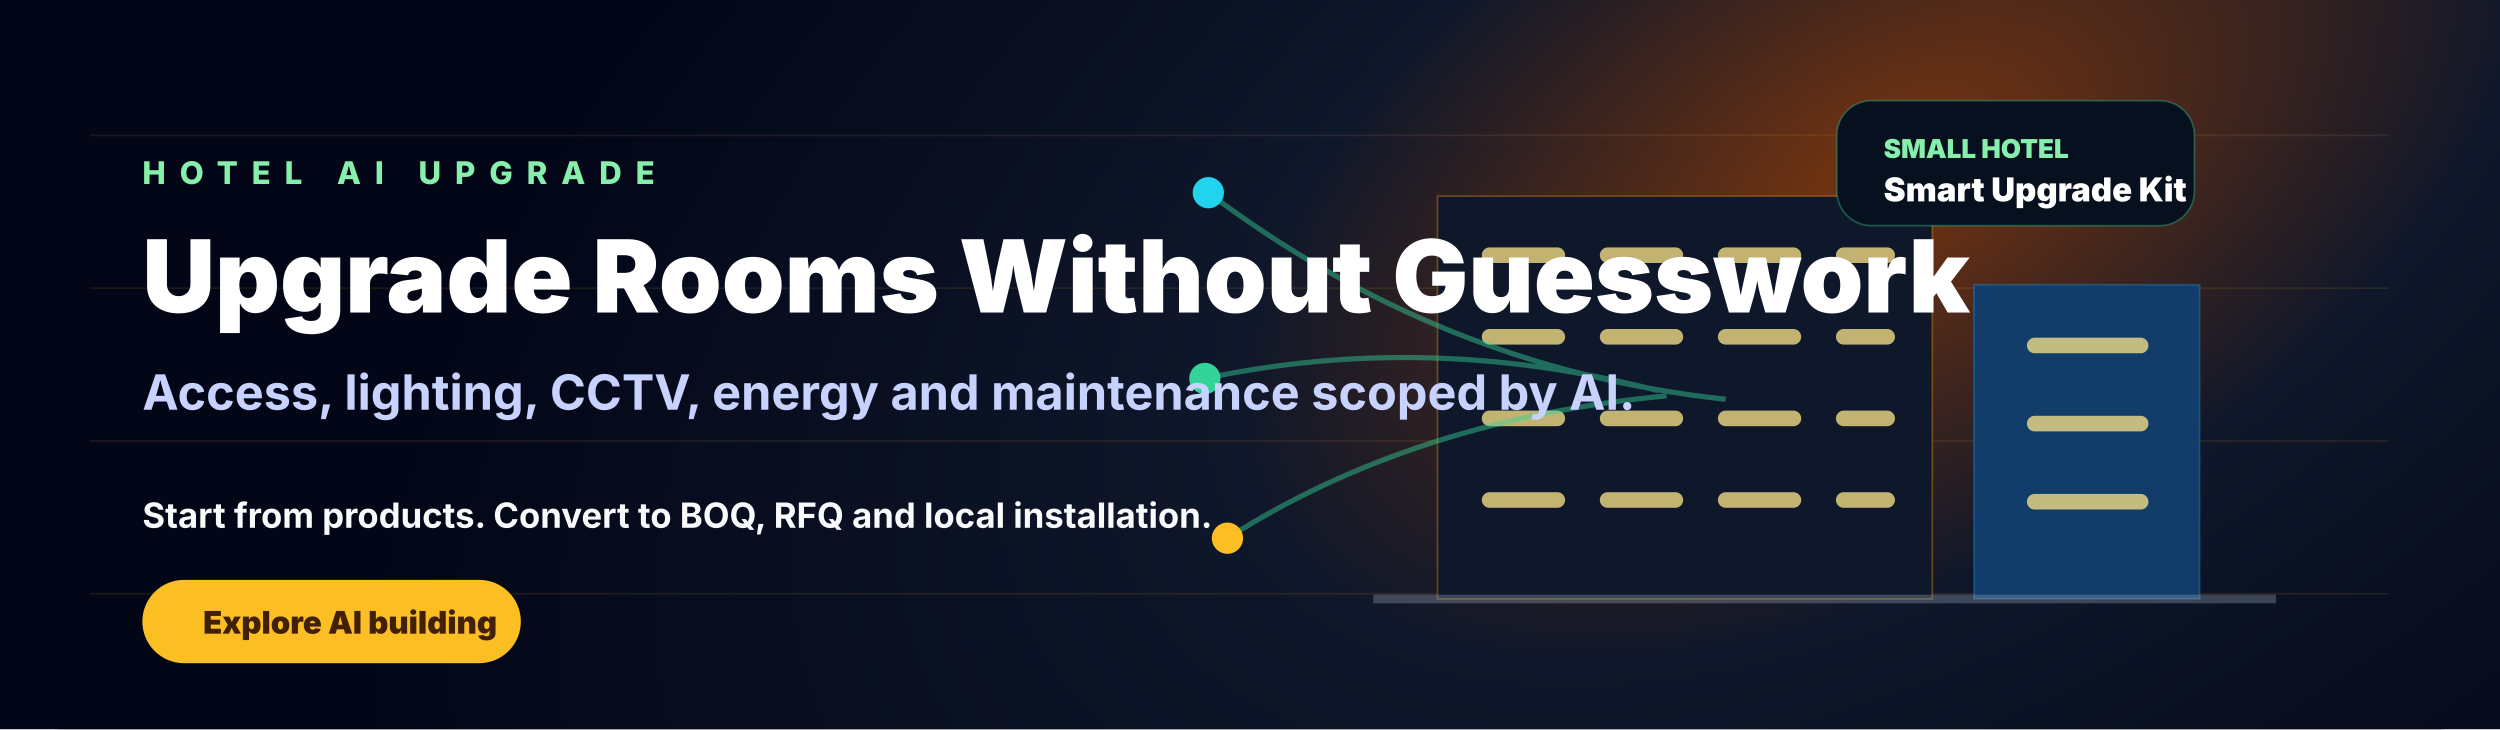
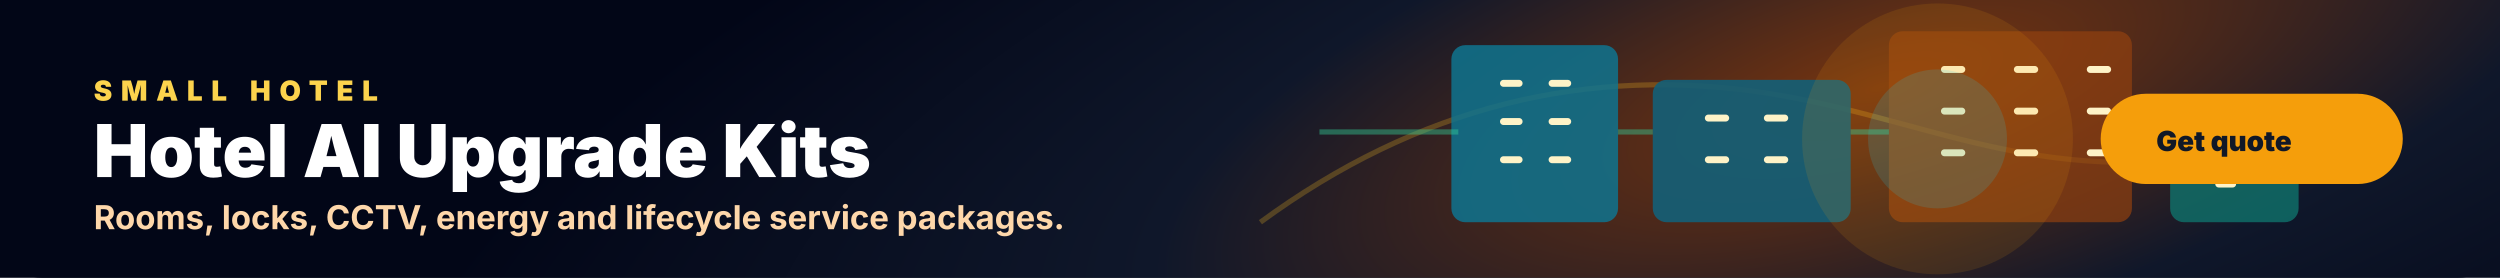
- <svg xmlns="http://www.w3.org/2000/svg" width="1440" height="420" viewBox="0 0 1440 420" fill="none">
-   <rect width="1440" height="420" rx="34" fill="#07101F" />
-   <path d="M0 0h1440v420H0z" fill="url(#bg)" />
-   <path d="M52 78h1324M52 166h1324M52 254h1324M52 342h1324" stroke="#FBBF24" stroke-opacity=".1" />
-   <path d="M828 113h285v232H828z" fill="#0F172A" stroke="#F59E0B" stroke-opacity=".35" />
-   <path d="M1137 164h130v181h-130z" fill="#123C69" stroke="#38BDF8" stroke-opacity=".25" />
-   <path d="M858 147h39M926 147h39M994 147h39M1062 147h25M858 194h39M926 194h39M994 194h39M1062 194h25M858 241h39M926 241h39M994 241h39M1062 241h25M858 288h39M926 288h39M994 288h39M1062 288h25M1172 199h61M1172 244h61M1172 289h61" stroke="#FDE68A" stroke-width="9" stroke-linecap="round" stroke-opacity=".75" />
-   <path d="M791 345h520" stroke="#94A3B8" stroke-opacity=".35" stroke-width="5" />
-   <path d="M696 111c89 67 187 107 298 119M694 218c85-18 172-16 261 7M707 310c72-46 157-73 253-82" stroke="#34D399" stroke-opacity=".45" stroke-width="3" />
-   <circle cx="696" cy="111" r="9" fill="#22D3EE" />
-   <circle cx="694" cy="218" r="9" fill="#34D399" />
-   <circle cx="707" cy="310" r="9" fill="#FBBF24" />
-   <rect x="1058" y="58" width="206" height="72" rx="20" fill="#07101F" stroke="#34D399" stroke-opacity=".35" />
-   <text x="1085" y="91" fill="#86EFAC" font-family="Inter, Arial, sans-serif" font-size="15" font-weight="900">SMALL HOTEL</text>
-   <text x="1085" y="116" fill="#FFFFFF" font-family="Inter, Arial, sans-serif" font-size="19" font-weight="900">Smart Upgrade Kit</text>
-   <text x="82" y="106" fill="#86EFAC" font-family="Inter, Arial, sans-serif" font-size="18" font-weight="800" letter-spacing="8">HOTEL AI UPGRADE</text>
-   <text x="82" y="180" fill="#FFFFFF" font-family="Inter, Arial, sans-serif" font-size="58" font-weight="900">Upgrade Rooms Without Guesswork</text>
-   <text x="82" y="236" fill="#C7D2FE" font-family="Inter, Arial, sans-serif" font-size="28" font-weight="700">Access, lighting, CCTV, energy and maintenance scoped by AI.</text>
-   <text x="82" y="304" fill="#F8FAFC" font-family="Inter, Arial, sans-serif" font-size="20" font-weight="700">Start from products. Convert to BOQ, RFQ and local installation.</text>
-   <rect x="82" y="334" width="218" height="48" rx="24" fill="#FBBF24" />
-   <text x="117" y="365" fill="#422006" font-family="Inter, Arial, sans-serif" font-size="18" font-weight="900">Explore AI building</text>
+ <svg xmlns="http://www.w3.org/2000/svg" width="1440" height="160" viewBox="0 0 1440 160" fill="none">
+   <rect width="1440" height="160" rx="24" fill="#08111F" />
+   <path d="M0 0h1440v160H0z" fill="url(#bg)" />
+   <path d="M726 128c90-66 188-91 294-74 105 17 171 66 321 21" stroke="#FBBF24" stroke-opacity=".24" stroke-width="3" />
+   <rect x="836" y="26" width="96" height="102" rx="8" fill="#0E7490" opacity=".84" />
+   <rect x="952" y="46" width="114" height="82" rx="8" fill="#155E75" opacity=".92" />
+   <rect x="1088" y="18" width="140" height="110" rx="8" fill="#92400E" opacity=".68" />
+   <rect x="1250" y="64" width="74" height="64" rx="8" fill="#0F766E" opacity=".76" />
+   <path d="M866 48h9M866 70h9M866 92h9M894 48h9M894 70h9M894 92h9M984 68h10M984 92h10M1018 68h10M1018 92h10M1120 40h10M1120 64h10M1120 88h10M1162 40h10M1162 64h10M1162 88h10M1204 40h10M1204 64h10M1204 88h10M1278 84h8M1278 106h8" stroke="#FEF3C7" stroke-width="4" stroke-linecap="round" />
+   <circle cx="1116" cy="80" r="78" fill="#F59E0B" fill-opacity=".12" />
+   <circle cx="1116" cy="80" r="40" fill="#22D3EE" fill-opacity=".16" />
+   <path d="M760 76h80M932 76h20M1066 76h22M1228 76h22" stroke="#34D399" stroke-opacity=".42" stroke-width="3" />
+   <text x="54" y="58" fill="#FCD34D" font-family="Inter, Arial, sans-serif" font-size="16" font-weight="900" letter-spacing="5">SMALL HOTEL</text>
+   <text x="54" y="102" fill="#FFFFFF" font-family="Inter, Arial, sans-serif" font-size="42" font-weight="900">Hotel AI Upgrade Kits</text>
+   <text x="54" y="132" fill="#FED7AA" font-family="Inter, Arial, sans-serif" font-size="19" font-weight="700">Rooms, locks, CCTV, energy and lifecycle service packages.</text>
+   <rect x="1210" y="54" width="174" height="52" rx="26" fill="#F59E0B" />
+   <text x="1242" y="87" fill="#111827" font-family="Inter, Arial, sans-serif" font-size="16" font-weight="900">Get quote</text>
  <defs>
-     <radialGradient id="bg" cx="0" cy="0" r="1" gradientUnits="userSpaceOnUse" gradientTransform="translate(1086 102) rotate(151) scale(971 540)">
+     <radialGradient id="bg" cx="0" cy="0" r="1" gradientUnits="userSpaceOnUse" gradientTransform="translate(1082 52) rotate(164) scale(900 310)">
      <stop stop-color="#78350F" />
-       <stop offset=".42" stop-color="#0F172A" />
+       <stop offset=".48" stop-color="#0F172A" />
      <stop offset="1" stop-color="#020617" />
    </radialGradient>
  </defs>
</svg>
